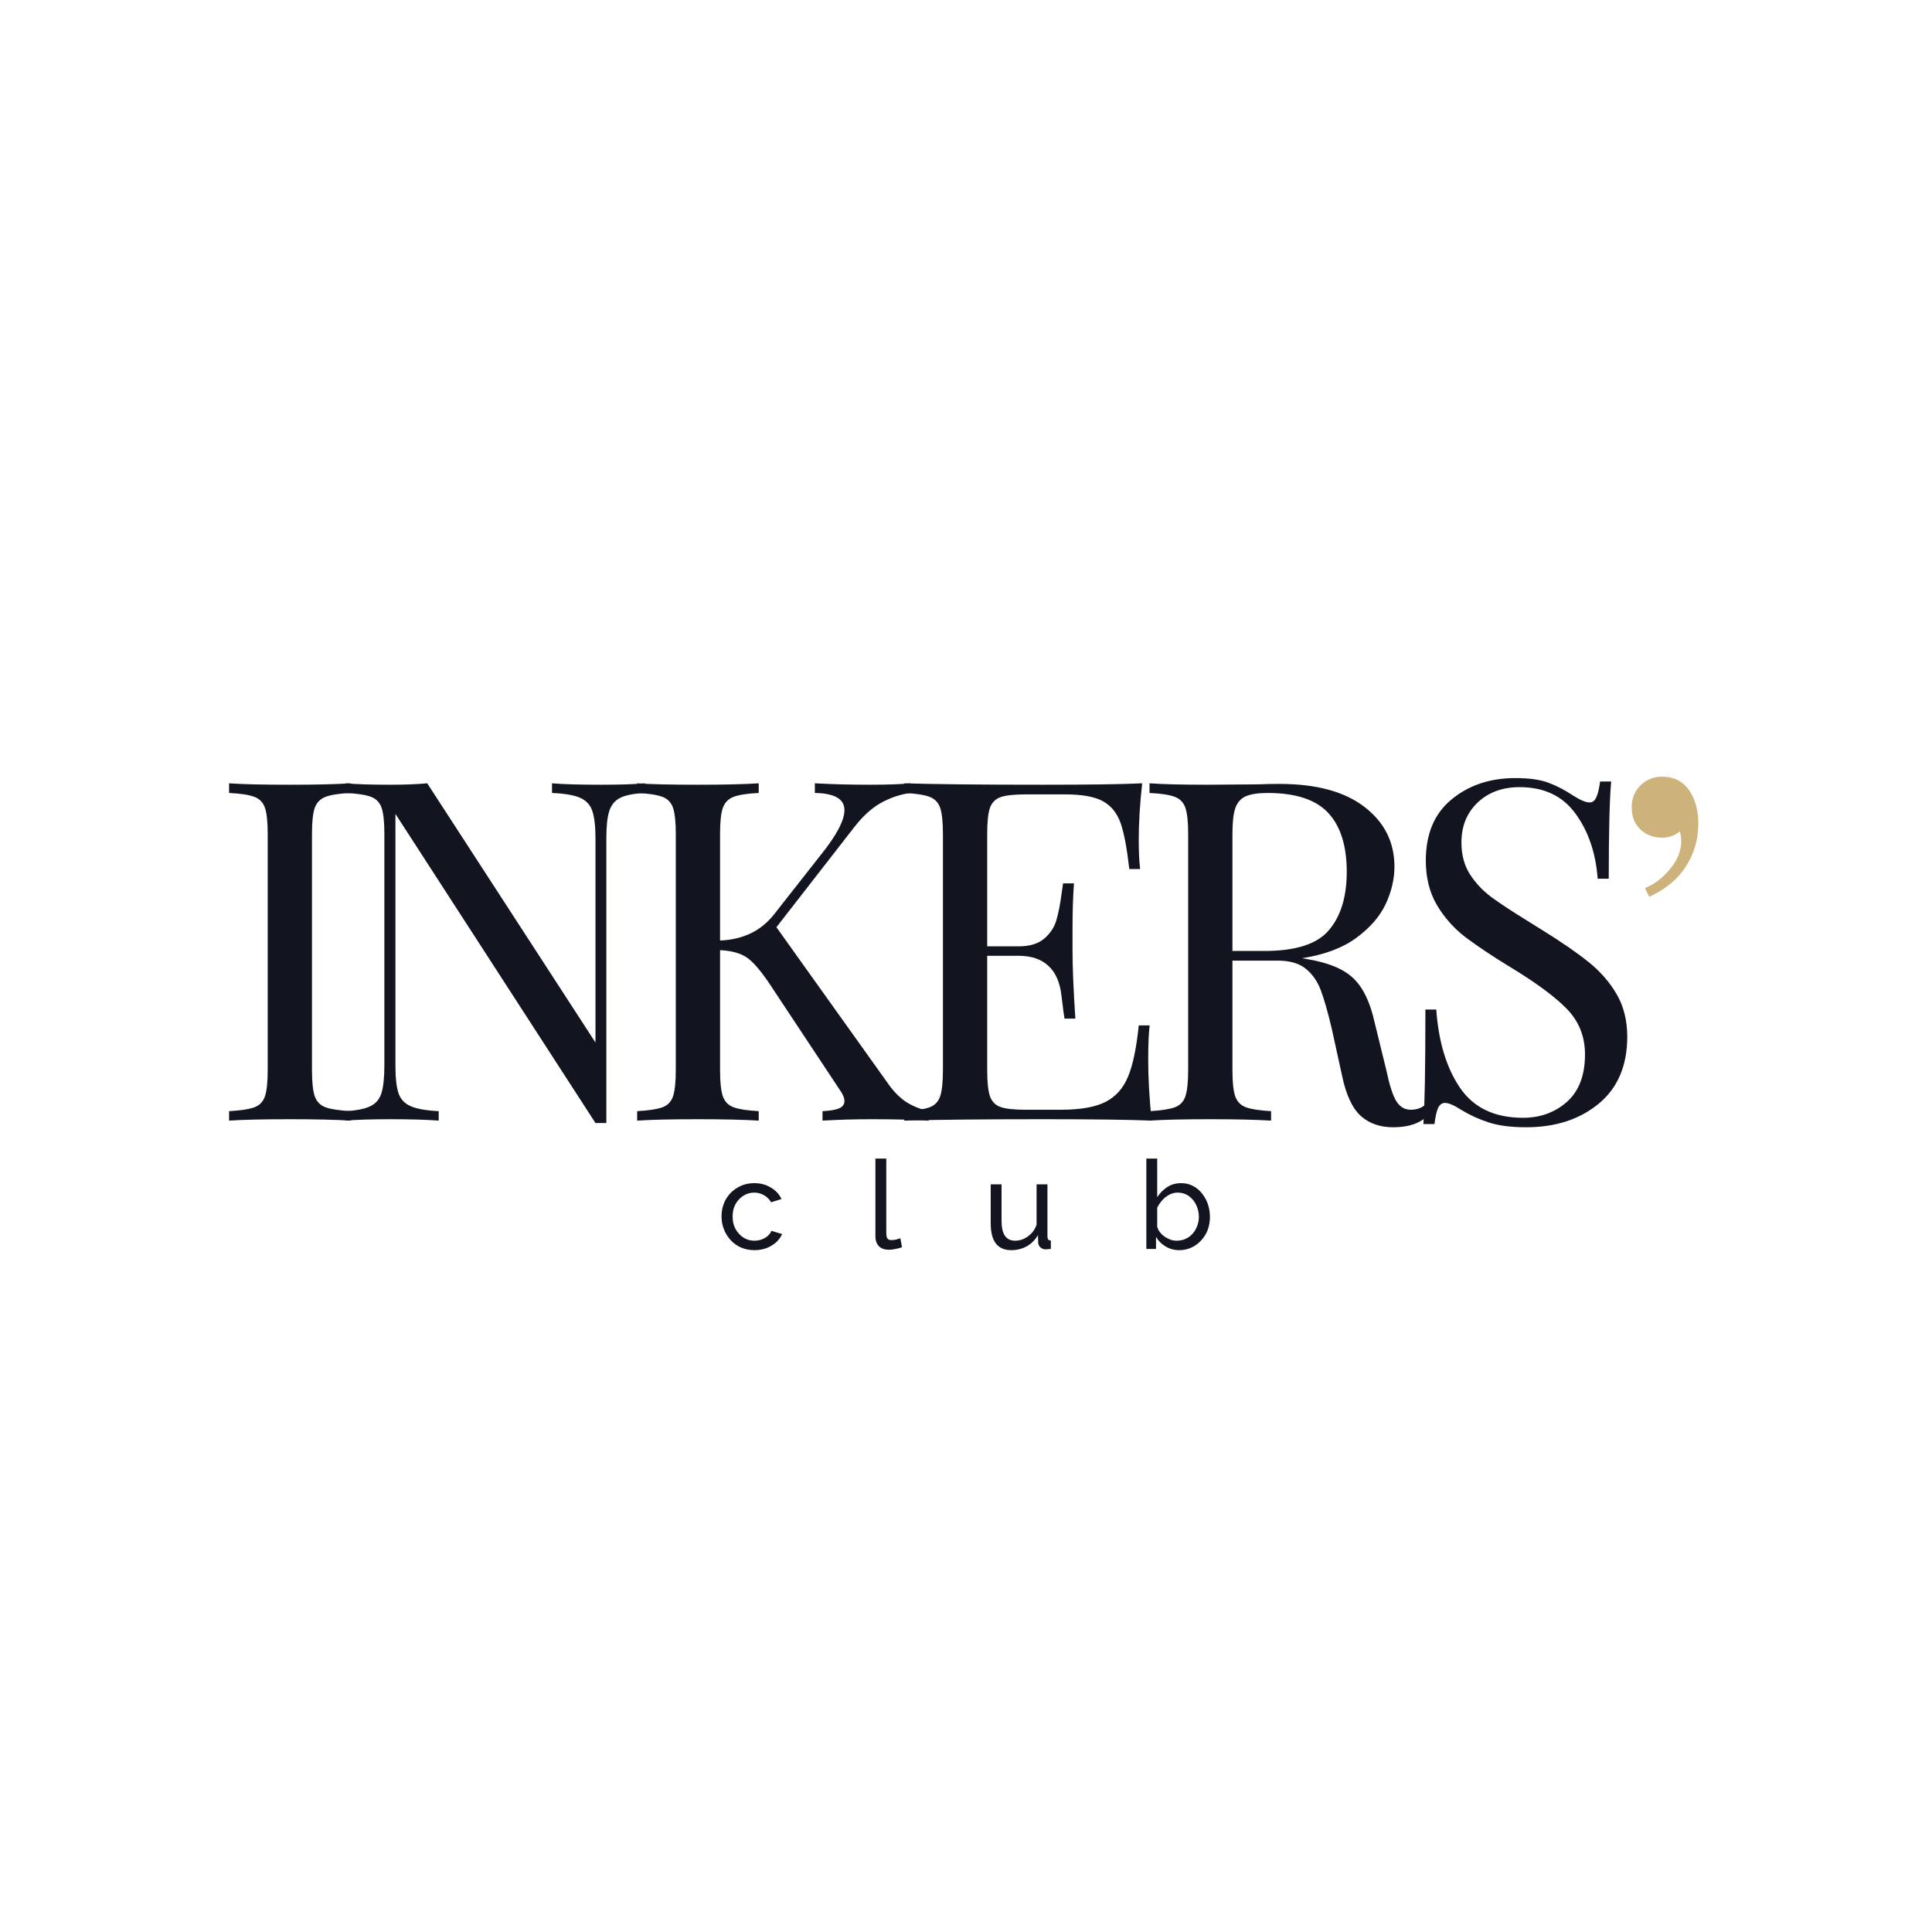
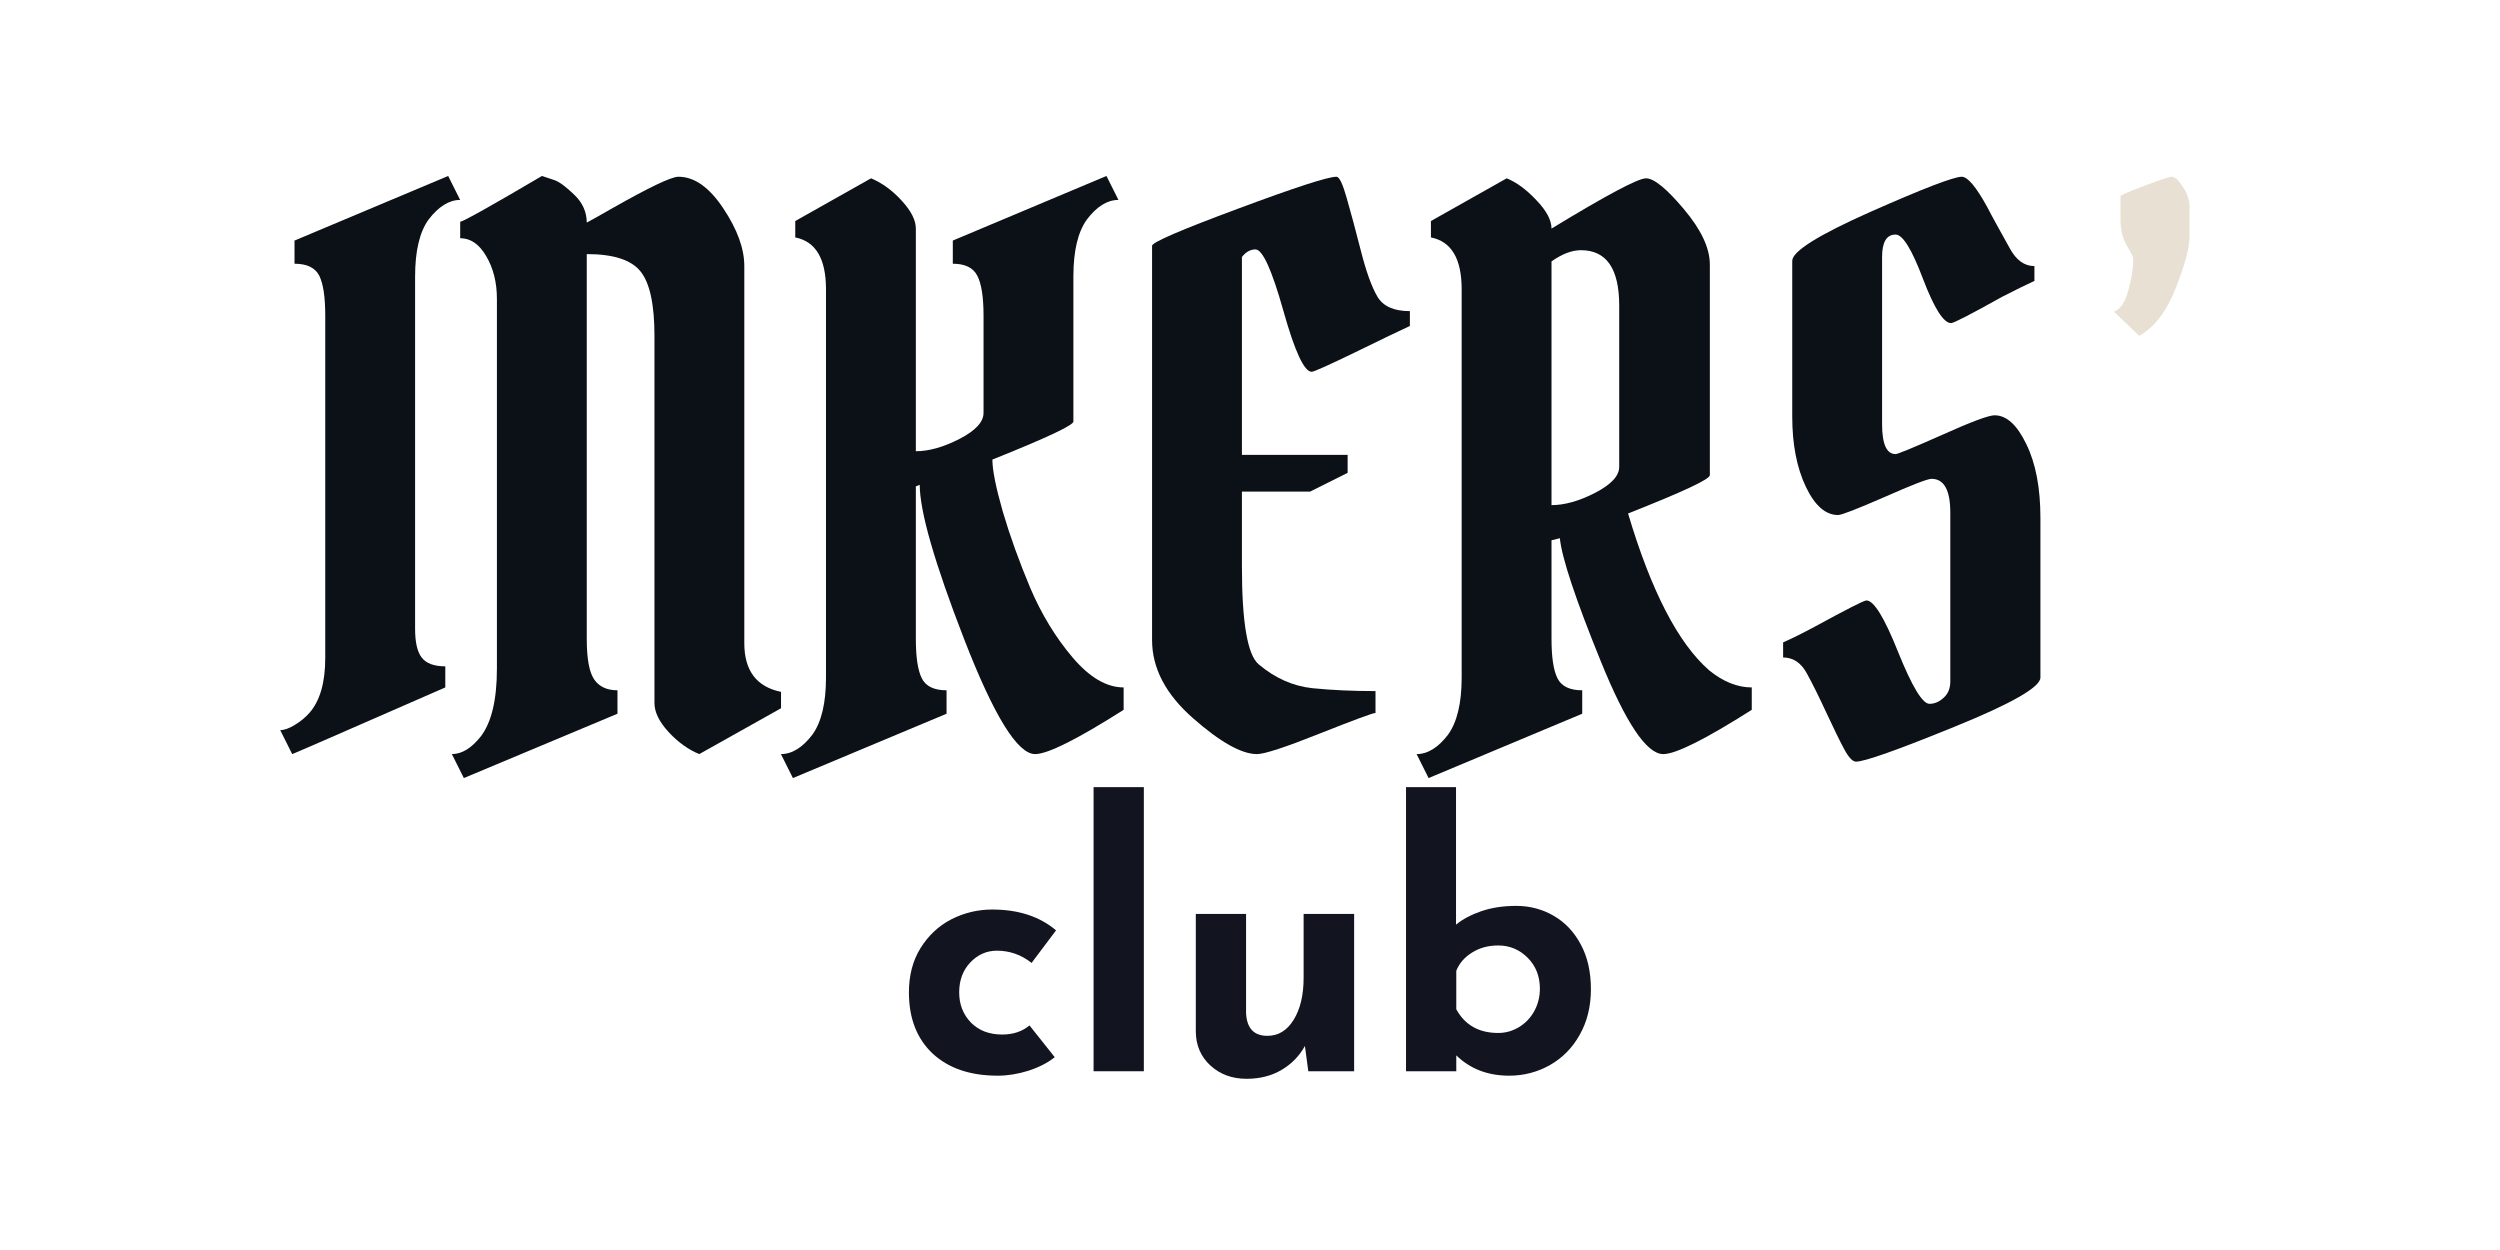
- <svg xmlns="http://www.w3.org/2000/svg" width="150" zoomAndPan="magnify" height="150" preserveAspectRatio="xMidYMid meet" version="1.0">
+ <svg xmlns="http://www.w3.org/2000/svg" width="200" zoomAndPan="magnify" viewBox="0 0 150 75" height="100" preserveAspectRatio="xMidYMid meet" version="1.0">
  <defs>
    <g />
  </defs>
-   <g fill="#121420" fill-opacity="1">
-     <g transform="translate(16.23829, 87.00443)">
+   <g fill="#0c1117" fill-opacity="1">
+     <g transform="translate(17.26493, 45.24565)">
      <g>
-         <path d="M 10.984 -25.438 C 10.098 -25.395 9.453 -25.297 9.047 -25.141 C 8.641 -24.992 8.359 -24.711 8.203 -24.297 C 8.055 -23.879 7.984 -23.203 7.984 -22.266 L 7.984 -3.922 C 7.984 -2.984 8.055 -2.301 8.203 -1.875 C 8.359 -1.457 8.641 -1.176 9.047 -1.031 C 9.453 -0.883 10.098 -0.785 10.984 -0.734 L 10.984 0 C 9.848 -0.07 8.281 -0.109 6.281 -0.109 C 4.164 -0.109 2.586 -0.07 1.547 0 L 1.547 -0.734 C 2.441 -0.785 3.094 -0.883 3.5 -1.031 C 3.906 -1.176 4.18 -1.457 4.328 -1.875 C 4.473 -2.301 4.547 -2.984 4.547 -3.922 L 4.547 -22.266 C 4.547 -23.203 4.473 -23.879 4.328 -24.297 C 4.18 -24.711 3.906 -24.992 3.5 -25.141 C 3.094 -25.297 2.441 -25.395 1.547 -25.438 L 1.547 -26.188 C 2.586 -26.113 4.164 -26.078 6.281 -26.078 C 8.258 -26.078 9.828 -26.113 10.984 -26.188 Z M 10.984 -25.438 " />
+         <path d="M 2.25 -5.766 L 2.25 -26.312 C 2.25 -27.426 2.129 -28.223 1.891 -28.703 C 1.648 -29.18 1.156 -29.422 0.406 -29.422 L 0.406 -30.812 L 9.625 -34.688 L 10.344 -33.25 C 9.688 -33.25 9.055 -32.859 8.453 -32.078 C 7.91 -31.328 7.641 -30.188 7.641 -28.656 L 7.641 -7.516 C 7.641 -6.703 7.773 -6.125 8.047 -5.781 C 8.316 -5.438 8.785 -5.266 9.453 -5.266 L 9.453 -4 C 3.359 -1.332 0.297 0 0.266 0 L -0.453 -1.438 C -0.211 -1.438 0.078 -1.539 0.422 -1.75 C 0.766 -1.957 1.055 -2.195 1.297 -2.469 C 1.93 -3.188 2.25 -4.285 2.25 -5.766 Z M 2.25 -5.766 " />
+       </g>
+     </g>
+   </g>
+   <g fill="#0c1117" fill-opacity="1">
+     <g transform="translate(27.56463, 45.24565)">
+       <g>
+         <path d="M 2.25 -5.125 L 2.25 -27.312 C 2.25 -28.301 2.035 -29.156 1.609 -29.875 C 1.191 -30.594 0.672 -30.953 0.047 -30.953 L 0.047 -31.938 C 0.254 -31.969 1.891 -32.883 4.953 -34.688 C 5.16 -34.625 5.41 -34.539 5.703 -34.438 C 6.004 -34.332 6.398 -34.039 6.891 -33.562 C 7.391 -33.082 7.641 -32.523 7.641 -31.891 C 7.828 -31.984 8.336 -32.27 9.172 -32.75 C 11.391 -34.008 12.711 -34.641 13.141 -34.641 C 14.098 -34.641 14.992 -34.008 15.828 -32.75 C 16.672 -31.488 17.094 -30.332 17.094 -29.281 L 17.094 -6.656 C 17.094 -5.008 17.828 -4.035 19.297 -3.734 L 19.297 -2.75 L 14.391 0 C 13.734 -0.27 13.117 -0.711 12.547 -1.328 C 11.984 -1.941 11.703 -2.52 11.703 -3.062 L 11.703 -25.094 C 11.703 -26.988 11.422 -28.281 10.859 -28.969 C 10.305 -29.656 9.234 -30 7.641 -30 L 7.641 -6.922 C 7.641 -5.723 7.789 -4.906 8.094 -4.469 C 8.395 -4.039 8.859 -3.828 9.484 -3.828 L 9.484 -2.422 L 0.266 1.438 L -0.453 0 C 0.148 0 0.734 -0.359 1.297 -1.078 C 1.93 -1.922 2.25 -3.27 2.25 -5.125 Z M 2.25 -5.125 " />
+       </g>
+     </g>
+   </g>
+   <g fill="#0c1117" fill-opacity="1">
+     <g transform="translate(47.30939, 45.24565)">
+       <g>
+         <path d="M 17.094 -19.969 C 17.156 -19.758 15.535 -18.992 12.234 -17.672 C 12.234 -17.047 12.441 -16.004 12.859 -14.547 C 13.285 -13.098 13.832 -11.578 14.5 -9.984 C 15.176 -8.398 16.023 -7.004 17.047 -5.797 C 18.066 -4.598 19.086 -4 20.109 -4 L 20.109 -2.656 C 17.316 -0.883 15.547 0 14.797 0 C 13.742 0 12.328 -2.289 10.547 -6.875 C 8.766 -11.469 7.875 -14.562 7.875 -16.156 L 7.641 -16.062 L 7.641 -6.922 C 7.641 -5.816 7.758 -5.023 8 -4.547 C 8.238 -4.066 8.734 -3.828 9.484 -3.828 L 9.484 -2.422 L 0.266 1.438 L -0.453 0 C 0.211 0 0.844 -0.391 1.438 -1.172 C 1.977 -1.922 2.25 -3.062 2.25 -4.594 L 2.25 -27.891 C 2.25 -29.723 1.633 -30.758 0.406 -31 L 0.406 -31.984 L 4.953 -34.547 C 5.609 -34.273 6.219 -33.832 6.781 -33.219 C 7.352 -32.602 7.641 -32.039 7.641 -31.531 L 7.641 -18.172 C 8.422 -18.172 9.289 -18.414 10.25 -18.906 C 11.219 -19.406 11.703 -19.926 11.703 -20.469 L 11.703 -26.312 C 11.703 -27.426 11.578 -28.223 11.328 -28.703 C 11.086 -29.18 10.598 -29.422 9.859 -29.422 L 9.859 -30.812 L 19.078 -34.688 L 19.797 -33.25 C 19.129 -33.25 18.5 -32.859 17.906 -32.078 C 17.363 -31.328 17.094 -30.188 17.094 -28.656 Z M 17.094 -19.969 " />
+       </g>
+     </g>
+   </g>
+   <g fill="#0c1117" fill-opacity="1">
+     <g transform="translate(66.87426, 45.24565)">
+       <g>
+         <path d="M 8.453 -30.281 C 8.148 -30.281 7.879 -30.129 7.641 -29.828 L 7.641 -17.953 L 13.984 -17.953 L 13.984 -16.875 L 11.734 -15.75 L 7.641 -15.75 L 7.641 -11.25 C 7.641 -7.914 7.973 -5.961 8.641 -5.391 C 9.629 -4.555 10.707 -4.078 11.875 -3.953 C 13.039 -3.836 14.301 -3.781 15.656 -3.781 L 15.656 -2.469 C 15.5 -2.469 14.383 -2.055 12.312 -1.234 C 10.25 -0.41 8.992 0 8.547 0 C 7.617 0 6.336 -0.719 4.703 -2.156 C 3.066 -3.594 2.25 -5.156 2.25 -6.844 L 2.25 -30.5 C 2.25 -30.707 3.961 -31.445 7.391 -32.719 C 10.828 -34 12.801 -34.641 13.312 -34.641 C 13.488 -34.641 13.695 -34.203 13.938 -33.328 C 14.188 -32.461 14.469 -31.414 14.781 -30.188 C 15.094 -28.957 15.422 -28.047 15.766 -27.453 C 16.109 -26.867 16.758 -26.578 17.719 -26.578 L 17.719 -25.688 C 17.062 -25.383 15.945 -24.848 14.375 -24.078 C 12.801 -23.316 11.953 -22.938 11.828 -22.938 C 11.379 -22.938 10.812 -24.16 10.125 -26.609 C 9.438 -29.055 8.879 -30.281 8.453 -30.281 Z M 8.453 -30.281 " />
+       </g>
+     </g>
+   </g>
+   <g fill="#0c1117" fill-opacity="1">
+     <g transform="translate(85.44963, 45.24565)">
+       <g>
+         <path d="M 9.406 -30.234 C 8.863 -30.234 8.273 -30.008 7.641 -29.562 L 7.641 -14.938 C 8.422 -14.938 9.289 -15.18 10.25 -15.672 C 11.219 -16.172 11.703 -16.691 11.703 -17.234 L 11.703 -26.906 C 11.703 -29.125 10.938 -30.234 9.406 -30.234 Z M 2.25 -4.594 L 2.25 -27.891 C 2.25 -29.723 1.633 -30.758 0.406 -31 L 0.406 -31.984 L 4.953 -34.547 C 5.547 -34.305 6.141 -33.867 6.734 -33.234 C 7.336 -32.609 7.641 -32.039 7.641 -31.531 C 10.941 -33.539 12.832 -34.547 13.312 -34.547 C 13.789 -34.547 14.547 -33.93 15.578 -32.703 C 16.617 -31.473 17.141 -30.363 17.141 -29.375 L 17.141 -16.734 C 17.141 -16.492 15.504 -15.727 12.234 -14.438 C 13.617 -9.789 15.238 -6.656 17.094 -5.031 C 17.938 -4.344 18.789 -4 19.656 -4 L 19.656 -2.656 C 16.863 -0.883 15.094 0 14.344 0 C 13.352 0 12.102 -1.859 10.594 -5.578 C 9.082 -9.297 8.266 -11.754 8.141 -12.953 L 7.641 -12.828 L 7.641 -6.922 C 7.641 -5.816 7.758 -5.023 8 -4.547 C 8.238 -4.066 8.734 -3.828 9.484 -3.828 L 9.484 -2.422 L 0.266 1.438 L -0.453 0 C 0.211 0 0.844 -0.391 1.438 -1.172 C 1.977 -1.922 2.25 -3.062 2.25 -4.594 Z M 2.25 -4.594 " />
+       </g>
+     </g>
+   </g>
+   <g fill="#0c1117" fill-opacity="1">
+     <g transform="translate(105.2843, 45.24565)">
+       <g>
+         <path d="M 5 -14.344 C 4.25 -14.344 3.602 -14.91 3.062 -16.047 C 2.52 -17.191 2.25 -18.594 2.25 -20.25 L 2.25 -29.594 C 2.25 -30.164 3.82 -31.148 6.969 -32.547 C 10.125 -33.941 11.941 -34.641 12.422 -34.641 C 12.773 -34.641 13.281 -34.039 13.938 -32.844 C 14.094 -32.539 14.312 -32.133 14.594 -31.625 C 14.883 -31.113 15.117 -30.691 15.297 -30.359 C 15.68 -29.641 16.176 -29.281 16.781 -29.281 L 16.781 -28.391 C 16.301 -28.172 15.656 -27.852 14.844 -27.438 C 12.957 -26.383 11.938 -25.859 11.781 -25.859 C 11.332 -25.859 10.77 -26.742 10.094 -28.516 C 9.426 -30.285 8.879 -31.172 8.453 -31.172 C 7.91 -31.172 7.641 -30.723 7.641 -29.828 L 7.641 -19.797 C 7.641 -18.598 7.91 -18 8.453 -18 C 8.578 -18 9.508 -18.383 11.25 -19.156 C 12.988 -19.938 14.035 -20.328 14.391 -20.328 C 15.109 -20.328 15.742 -19.75 16.297 -18.594 C 16.859 -17.445 17.141 -15.973 17.141 -14.172 L 17.141 -4.594 C 17.141 -4.02 15.422 -3.035 11.984 -1.641 C 8.555 -0.242 6.586 0.453 6.078 0.453 C 5.867 0.453 5.629 0.195 5.359 -0.312 C 5.086 -0.82 4.734 -1.547 4.297 -2.484 C 3.859 -3.43 3.469 -4.219 3.125 -4.844 C 2.781 -5.477 2.305 -5.797 1.703 -5.797 L 1.703 -6.703 C 2.18 -6.91 2.812 -7.223 3.594 -7.641 C 5.52 -8.691 6.555 -9.219 6.703 -9.219 C 7.148 -9.219 7.785 -8.18 8.609 -6.109 C 9.441 -4.047 10.066 -3.016 10.484 -3.016 C 10.785 -3.016 11.066 -3.133 11.328 -3.375 C 11.598 -3.613 11.734 -3.941 11.734 -4.359 L 11.734 -14.484 C 11.734 -15.836 11.359 -16.516 10.609 -16.516 C 10.367 -16.516 9.426 -16.148 7.781 -15.422 C 6.133 -14.703 5.207 -14.344 5 -14.344 Z M 5 -14.344 " />
+       </g>
+     </g>
+   </g>
+   <g fill="#e7e0d3" fill-opacity="1">
+     <g transform="translate(124.8079, 45.24565)">
+       <g>
+         <path d="M 2.422 -32.078 L 2.422 -33.469 C 2.422 -33.531 2.895 -33.738 3.844 -34.094 C 4.789 -34.457 5.348 -34.641 5.516 -34.641 C 5.68 -34.641 5.895 -34.441 6.156 -34.047 C 6.426 -33.66 6.562 -33.258 6.562 -32.844 L 6.562 -31.047 C 6.562 -30.379 6.285 -29.348 5.734 -27.953 C 5.18 -26.555 4.453 -25.602 3.547 -25.094 L 2.031 -26.547 C 2.414 -26.691 2.703 -27.113 2.891 -27.812 C 3.086 -28.52 3.188 -29.16 3.188 -29.734 C 3.188 -29.828 3.055 -30.086 2.797 -30.516 C 2.547 -30.953 2.422 -31.473 2.422 -32.078 Z M 2.422 -32.078 " />
      </g>
    </g>
  </g>
  <g fill="#121420" fill-opacity="1">
-     <g transform="translate(25.29547, 87.00443)">
+     <g transform="translate(53.70703, 64.2749)">
      <g>
-         <path d="M 24.781 -25.438 C 23.914 -25.395 23.273 -25.27 22.859 -25.062 C 22.441 -24.852 22.156 -24.504 22 -24.016 C 21.852 -23.535 21.781 -22.828 21.781 -21.891 L 21.781 0.188 L 20.938 0.188 L 5.406 -23.812 L 5.406 -4.297 C 5.406 -3.328 5.484 -2.609 5.641 -2.141 C 5.797 -1.672 6.109 -1.332 6.578 -1.125 C 7.047 -0.914 7.773 -0.785 8.766 -0.734 L 8.766 0 C 7.879 -0.07 6.625 -0.109 5 -0.109 C 3.52 -0.109 2.367 -0.07 1.547 0 L 1.547 -0.734 C 2.41 -0.785 3.051 -0.914 3.469 -1.125 C 3.895 -1.332 4.18 -1.676 4.328 -2.156 C 4.473 -2.645 4.547 -3.359 4.547 -4.297 L 4.547 -22.266 C 4.547 -23.203 4.473 -23.879 4.328 -24.297 C 4.18 -24.711 3.906 -24.992 3.5 -25.141 C 3.094 -25.297 2.441 -25.395 1.547 -25.438 L 1.547 -26.188 C 2.367 -26.113 3.52 -26.078 5 -26.078 C 6.102 -26.078 7.062 -26.113 7.875 -26.188 L 20.938 -6.062 L 20.938 -21.891 C 20.938 -22.859 20.852 -23.578 20.688 -24.047 C 20.531 -24.516 20.219 -24.852 19.75 -25.062 C 19.281 -25.27 18.551 -25.395 17.562 -25.438 L 17.562 -26.188 C 18.457 -26.113 19.719 -26.078 21.344 -26.078 C 22.82 -26.078 23.969 -26.113 24.781 -26.188 Z M 24.781 -25.438 " />
+         <path d="M 9.578 -0.844 C 9.16 -0.508 8.633 -0.238 8 -0.031 C 7.375 0.164 6.758 0.266 6.156 0.266 C 4.508 0.266 3.207 -0.176 2.25 -1.062 C 1.301 -1.957 0.828 -3.18 0.828 -4.734 C 0.828 -5.742 1.055 -6.625 1.516 -7.375 C 1.984 -8.133 2.598 -8.711 3.359 -9.109 C 4.129 -9.504 4.953 -9.703 5.828 -9.703 C 7.398 -9.703 8.676 -9.285 9.656 -8.453 L 8.188 -6.5 C 7.57 -6.988 6.879 -7.234 6.109 -7.234 C 5.484 -7.234 4.945 -6.992 4.5 -6.516 C 4.062 -6.047 3.844 -5.453 3.844 -4.734 C 3.844 -4.016 4.078 -3.41 4.547 -2.922 C 5.023 -2.441 5.648 -2.203 6.422 -2.203 C 7.078 -2.203 7.625 -2.383 8.062 -2.75 Z M 9.578 -0.844 " />
      </g>
    </g>
  </g>
  <g fill="#121420" fill-opacity="1">
-     <g transform="translate(47.92161, 87.00443)">
+     <g transform="translate(64.05232, 64.2749)">
      <g>
-         <path d="M 20.938 -3 C 21.352 -2.383 21.812 -1.895 22.312 -1.531 C 22.82 -1.176 23.445 -0.91 24.188 -0.734 L 24.188 0 C 23 -0.07 21.52 -0.109 19.75 -0.109 C 18.414 -0.109 17.145 -0.07 15.938 0 L 15.938 -0.734 C 16.531 -0.766 16.961 -0.836 17.234 -0.953 C 17.504 -1.078 17.641 -1.266 17.641 -1.516 C 17.641 -1.766 17.516 -2.062 17.266 -2.406 L 11.875 -10.547 C 11.156 -11.629 10.547 -12.336 10.047 -12.672 C 9.555 -13.004 8.867 -13.191 7.984 -13.234 L 7.984 -3.922 C 7.984 -2.984 8.055 -2.301 8.203 -1.875 C 8.359 -1.457 8.641 -1.176 9.047 -1.031 C 9.453 -0.883 10.098 -0.785 10.984 -0.734 L 10.984 0 C 9.848 -0.07 8.281 -0.109 6.281 -0.109 C 4.164 -0.109 2.586 -0.07 1.547 0 L 1.547 -0.734 C 2.441 -0.785 3.094 -0.883 3.5 -1.031 C 3.906 -1.176 4.18 -1.457 4.328 -1.875 C 4.473 -2.301 4.547 -2.984 4.547 -3.922 L 4.547 -22.266 C 4.547 -23.203 4.473 -23.879 4.328 -24.297 C 4.18 -24.711 3.906 -24.992 3.5 -25.141 C 3.094 -25.297 2.441 -25.395 1.547 -25.438 L 1.547 -26.188 C 2.586 -26.113 4.164 -26.078 6.281 -26.078 C 8.258 -26.078 9.828 -26.113 10.984 -26.188 L 10.984 -25.438 C 10.098 -25.395 9.453 -25.297 9.047 -25.141 C 8.641 -24.992 8.359 -24.711 8.203 -24.297 C 8.055 -23.879 7.984 -23.203 7.984 -22.266 L 7.984 -13.984 C 9.785 -14.055 11.191 -14.742 12.203 -16.047 L 15.75 -20.562 C 17.008 -22.113 17.641 -23.297 17.641 -24.109 C 17.641 -24.973 16.875 -25.414 15.344 -25.438 L 15.344 -26.188 C 16.75 -26.113 18.172 -26.078 19.609 -26.078 C 20.961 -26.078 22.008 -26.113 22.75 -26.188 L 22.75 -25.438 C 21.938 -25.32 21.172 -25.062 20.453 -24.656 C 19.734 -24.25 19.039 -23.613 18.375 -22.75 L 12.359 -15.016 Z M 20.938 -3 " />
+         <path d="M 4.578 -17.047 L 4.578 0 L 1.562 0 L 1.562 -17.047 Z M 4.578 -17.047 " />
      </g>
    </g>
  </g>
  <g fill="#121420" fill-opacity="1">
-     <g transform="translate(68.66214, 87.00443)">
+     <g transform="translate(70.18606, 64.2749)">
      <g>
-         <path d="M 20.484 -4.734 C 20.484 -3.328 20.57 -1.75 20.75 0 C 19.07 -0.07 16.25 -0.109 12.281 -0.109 C 7.539 -0.109 3.961 -0.07 1.547 0 L 1.547 -0.734 C 2.441 -0.785 3.094 -0.883 3.5 -1.031 C 3.906 -1.176 4.18 -1.457 4.328 -1.875 C 4.473 -2.301 4.547 -2.984 4.547 -3.922 L 4.547 -22.266 C 4.547 -23.203 4.473 -23.879 4.328 -24.297 C 4.18 -24.711 3.906 -24.992 3.5 -25.141 C 3.094 -25.297 2.441 -25.395 1.547 -25.438 L 1.547 -26.188 C 3.961 -26.113 7.539 -26.078 12.281 -26.078 C 15.906 -26.078 18.484 -26.113 20.016 -26.188 C 19.836 -24.562 19.75 -23.109 19.75 -21.828 C 19.75 -20.859 19.785 -20.094 19.859 -19.531 L 19.016 -19.531 C 18.836 -21.133 18.613 -22.32 18.344 -23.094 C 18.07 -23.875 17.613 -24.441 16.969 -24.797 C 16.332 -25.148 15.359 -25.328 14.047 -25.328 L 10.984 -25.328 C 10.098 -25.328 9.453 -25.258 9.047 -25.125 C 8.641 -24.988 8.359 -24.711 8.203 -24.297 C 8.055 -23.879 7.984 -23.203 7.984 -22.266 L 7.984 -13.531 L 10.422 -13.531 C 11.285 -13.531 11.953 -13.734 12.422 -14.141 C 12.891 -14.547 13.203 -15.023 13.359 -15.578 C 13.523 -16.141 13.66 -16.836 13.766 -17.672 L 13.875 -18.422 L 14.719 -18.422 C 14.645 -17.379 14.609 -16.219 14.609 -14.938 L 14.609 -13.172 C 14.609 -11.91 14.68 -10.16 14.828 -7.922 L 13.984 -7.922 C 13.953 -8.086 13.875 -8.68 13.75 -9.703 C 13.633 -10.734 13.297 -11.504 12.734 -12.016 C 12.18 -12.535 11.41 -12.797 10.422 -12.797 L 7.984 -12.797 L 7.984 -3.922 C 7.984 -2.984 8.055 -2.301 8.203 -1.875 C 8.359 -1.457 8.641 -1.18 9.047 -1.047 C 9.453 -0.91 10.098 -0.844 10.984 -0.844 L 13.688 -0.844 C 15.219 -0.844 16.379 -1.047 17.172 -1.453 C 17.973 -1.867 18.555 -2.523 18.922 -3.422 C 19.297 -4.316 19.57 -5.641 19.75 -7.391 L 20.594 -7.391 C 20.52 -6.723 20.484 -5.836 20.484 -4.734 Z M 20.484 -4.734 " />
+         <path d="M 11.062 -9.438 L 11.062 0 L 8.312 0 L 8.109 -1.516 C 7.773 -0.91 7.305 -0.43 6.703 -0.078 C 6.109 0.273 5.41 0.453 4.609 0.453 C 3.742 0.453 3.02 0.188 2.438 -0.344 C 1.863 -0.875 1.57 -1.551 1.562 -2.375 L 1.562 -9.438 L 4.578 -9.438 L 4.578 -3.5 C 4.617 -2.582 5.047 -2.125 5.859 -2.125 C 6.516 -2.125 7.039 -2.445 7.438 -3.094 C 7.832 -3.738 8.031 -4.57 8.031 -5.594 L 8.031 -9.438 Z M 11.062 -9.438 " />
      </g>
    </g>
  </g>
  <g fill="#121420" fill-opacity="1">
-     <g transform="translate(87.70194, 87.00443)">
+     <g transform="translate(82.79911, 64.2749)">
      <g>
-         <path d="M 24.406 -1.844 C 23.844 -1.008 23.273 -0.406 22.703 -0.031 C 22.141 0.332 21.391 0.516 20.453 0.516 C 19.441 0.516 18.609 0.223 17.953 -0.359 C 17.297 -0.953 16.812 -1.988 16.5 -3.469 L 15.688 -7.172 C 15.383 -8.453 15.102 -9.438 14.844 -10.125 C 14.582 -10.82 14.191 -11.379 13.672 -11.797 C 13.16 -12.211 12.438 -12.422 11.5 -12.422 L 7.984 -12.422 L 7.984 -3.922 C 7.984 -2.984 8.055 -2.301 8.203 -1.875 C 8.359 -1.457 8.641 -1.176 9.047 -1.031 C 9.453 -0.883 10.098 -0.785 10.984 -0.734 L 10.984 0 C 9.848 -0.07 8.281 -0.109 6.281 -0.109 C 4.164 -0.109 2.586 -0.07 1.547 0 L 1.547 -0.734 C 2.441 -0.785 3.094 -0.883 3.5 -1.031 C 3.906 -1.176 4.18 -1.457 4.328 -1.875 C 4.473 -2.301 4.547 -2.984 4.547 -3.922 L 4.547 -22.266 C 4.547 -23.203 4.473 -23.879 4.328 -24.297 C 4.18 -24.711 3.906 -24.992 3.5 -25.141 C 3.094 -25.297 2.441 -25.395 1.547 -25.438 L 1.547 -26.188 C 2.586 -26.113 4.094 -26.078 6.062 -26.078 L 10.062 -26.109 C 10.531 -26.129 11.062 -26.141 11.656 -26.141 C 14.508 -26.141 16.707 -25.539 18.25 -24.344 C 19.789 -23.156 20.562 -21.613 20.562 -19.719 C 20.562 -18.75 20.332 -17.773 19.875 -16.797 C 19.414 -15.828 18.648 -14.953 17.578 -14.172 C 16.516 -13.398 15.117 -12.879 13.391 -12.609 L 13.828 -12.531 C 15.453 -12.258 16.633 -11.766 17.375 -11.047 C 18.125 -10.336 18.672 -9.207 19.016 -7.656 L 19.938 -3.891 C 20.176 -2.754 20.43 -1.961 20.703 -1.516 C 20.984 -1.066 21.359 -0.844 21.828 -0.844 C 22.242 -0.844 22.594 -0.953 22.875 -1.172 C 23.156 -1.398 23.484 -1.758 23.859 -2.25 Z M 10.719 -25.438 C 9.957 -25.438 9.383 -25.348 9 -25.172 C 8.625 -25.004 8.359 -24.695 8.203 -24.25 C 8.055 -23.812 7.984 -23.148 7.984 -22.266 L 7.984 -13.172 L 10.469 -13.172 C 12.906 -13.172 14.578 -13.711 15.484 -14.797 C 16.398 -15.879 16.859 -17.383 16.859 -19.312 C 16.859 -21.332 16.379 -22.859 15.422 -23.891 C 14.461 -24.922 12.895 -25.438 10.719 -25.438 Z M 10.719 -25.438 " />
-       </g>
-     </g>
-   </g>
-   <g fill="#121420" fill-opacity="1">
-     <g transform="translate(108.1837, 87.00443)">
-       <g>
-         <path d="M 9.469 -26.594 C 10.551 -26.594 11.406 -26.473 12.031 -26.234 C 12.664 -26.004 13.316 -25.664 13.984 -25.219 C 14.523 -24.875 14.941 -24.703 15.234 -24.703 C 15.461 -24.703 15.633 -24.832 15.75 -25.094 C 15.875 -25.352 15.973 -25.766 16.047 -26.328 L 16.906 -26.328 C 16.781 -24.898 16.719 -22.383 16.719 -18.781 L 15.859 -18.781 C 15.711 -20.781 15.141 -22.461 14.141 -23.828 C 13.148 -25.203 11.703 -25.891 9.797 -25.891 C 8.461 -25.891 7.375 -25.488 6.531 -24.688 C 5.695 -23.883 5.281 -22.852 5.281 -21.594 C 5.281 -20.656 5.492 -19.844 5.922 -19.156 C 6.359 -18.469 6.91 -17.875 7.578 -17.375 C 8.242 -16.883 9.191 -16.258 10.422 -15.5 L 11.5 -14.828 C 13.051 -13.867 14.273 -13.023 15.172 -12.297 C 16.078 -11.566 16.801 -10.734 17.344 -9.797 C 17.883 -8.859 18.156 -7.766 18.156 -6.516 C 18.156 -4.266 17.414 -2.531 15.938 -1.312 C 14.457 -0.094 12.582 0.516 10.312 0.516 C 9.133 0.516 8.164 0.391 7.406 0.141 C 6.656 -0.098 5.938 -0.426 5.25 -0.844 C 4.707 -1.195 4.289 -1.375 4 -1.375 C 3.77 -1.375 3.594 -1.242 3.469 -0.984 C 3.352 -0.723 3.258 -0.305 3.188 0.266 L 2.328 0.266 C 2.43 -1.098 2.484 -4.062 2.484 -8.625 L 3.328 -8.625 C 3.504 -6.125 4.117 -4.098 5.172 -2.547 C 6.234 -0.992 7.863 -0.219 10.062 -0.219 C 11.395 -0.219 12.531 -0.629 13.469 -1.453 C 14.406 -2.285 14.875 -3.516 14.875 -5.141 C 14.875 -6.523 14.41 -7.695 13.484 -8.656 C 12.555 -9.613 11.094 -10.695 9.094 -11.906 C 7.645 -12.789 6.469 -13.578 5.562 -14.266 C 4.664 -14.961 3.93 -15.797 3.359 -16.766 C 2.797 -17.742 2.516 -18.883 2.516 -20.188 C 2.516 -22.258 3.18 -23.844 4.516 -24.938 C 5.848 -26.039 7.5 -26.594 9.469 -26.594 Z M 9.469 -26.594 " />
-       </g>
-     </g>
-   </g>
-   <g fill="#ceb27b" fill-opacity="1">
-     <g transform="translate(124.6836, 87.00443)">
-       <g>
-         <path d="M 4.359 -26.703 C 5.328 -26.703 6.055 -26.305 6.547 -25.516 C 6.961 -24.848 7.172 -24.035 7.172 -23.078 C 7.172 -21.848 6.852 -20.738 6.219 -19.75 C 5.594 -18.758 4.641 -17.969 3.359 -17.375 L 3.031 -18.047 C 3.789 -18.367 4.445 -18.875 5 -19.562 C 5.562 -20.25 5.844 -20.953 5.844 -21.672 C 5.844 -21.961 5.805 -22.223 5.734 -22.453 C 5.336 -22.129 4.879 -21.969 4.359 -21.969 C 3.691 -21.969 3.129 -22.18 2.672 -22.609 C 2.223 -23.047 2 -23.617 2 -24.328 C 2 -24.992 2.223 -25.555 2.672 -26.016 C 3.129 -26.473 3.691 -26.703 4.359 -26.703 Z M 4.359 -26.703 " />
-       </g>
-     </g>
-   </g>
-   <g fill="#121420" fill-opacity="1">
-     <g transform="translate(55.677, 96.96819)">
-       <g>
-         <path d="M 2.906 0.094 C 2.52 0.094 2.172 0.023 1.859 -0.109 C 1.555 -0.242 1.289 -0.43 1.062 -0.672 C 0.832 -0.922 0.656 -1.203 0.531 -1.516 C 0.406 -1.828 0.344 -2.16 0.344 -2.516 C 0.344 -2.992 0.445 -3.426 0.656 -3.812 C 0.875 -4.207 1.176 -4.52 1.562 -4.75 C 1.945 -4.988 2.391 -5.109 2.891 -5.109 C 3.379 -5.109 3.805 -4.992 4.172 -4.766 C 4.547 -4.547 4.82 -4.25 5 -3.875 L 4.188 -3.625 C 4.051 -3.863 3.867 -4.047 3.641 -4.172 C 3.41 -4.305 3.156 -4.375 2.875 -4.375 C 2.562 -4.375 2.281 -4.289 2.031 -4.125 C 1.781 -3.969 1.578 -3.75 1.422 -3.469 C 1.273 -3.195 1.203 -2.879 1.203 -2.516 C 1.203 -2.16 1.273 -1.844 1.422 -1.562 C 1.578 -1.281 1.781 -1.055 2.031 -0.891 C 2.289 -0.723 2.578 -0.641 2.891 -0.641 C 3.086 -0.641 3.273 -0.672 3.453 -0.734 C 3.641 -0.805 3.801 -0.898 3.938 -1.016 C 4.07 -1.141 4.164 -1.27 4.219 -1.406 L 5.047 -1.156 C 4.941 -0.914 4.785 -0.703 4.578 -0.516 C 4.367 -0.328 4.117 -0.176 3.828 -0.062 C 3.547 0.039 3.238 0.094 2.906 0.094 Z M 2.906 0.094 " />
-       </g>
-     </g>
-   </g>
-   <g fill="#121420" fill-opacity="1">
-     <g transform="translate(67.26379, 96.96819)">
-       <g>
-         <path d="M 0.703 -7.016 L 1.547 -7.016 L 1.547 -1.297 C 1.547 -1.023 1.582 -0.852 1.656 -0.781 C 1.738 -0.719 1.832 -0.688 1.938 -0.688 C 2.07 -0.688 2.203 -0.703 2.328 -0.734 C 2.453 -0.766 2.555 -0.797 2.641 -0.828 L 2.766 -0.141 C 2.629 -0.078 2.461 -0.031 2.266 0 C 2.078 0.039 1.91 0.062 1.766 0.062 C 1.43 0.062 1.172 -0.023 0.984 -0.203 C 0.797 -0.391 0.703 -0.648 0.703 -0.984 Z M 0.703 -7.016 " />
-       </g>
-     </g>
-   </g>
-   <g fill="#121420" fill-opacity="1">
-     <g transform="translate(76.2764, 96.96819)">
-       <g>
-         <path d="M 0.641 -2.016 L 0.641 -5.016 L 1.484 -5.016 L 1.484 -2.172 C 1.484 -1.66 1.57 -1.273 1.75 -1.016 C 1.926 -0.766 2.191 -0.641 2.547 -0.641 C 2.773 -0.641 2.992 -0.688 3.203 -0.781 C 3.422 -0.883 3.617 -1.023 3.797 -1.203 C 3.973 -1.391 4.109 -1.613 4.203 -1.875 L 4.203 -5.016 L 5.047 -5.016 L 5.047 -0.969 C 5.047 -0.863 5.066 -0.785 5.109 -0.734 C 5.148 -0.68 5.219 -0.656 5.312 -0.656 L 5.312 0 C 5.219 0.008 5.141 0.016 5.078 0.016 C 5.023 0.023 4.973 0.031 4.922 0.031 C 4.766 0.031 4.629 -0.016 4.516 -0.109 C 4.398 -0.211 4.336 -0.336 4.328 -0.484 L 4.312 -1.078 C 4.094 -0.703 3.801 -0.41 3.438 -0.203 C 3.07 -0.004 2.672 0.094 2.234 0.094 C 1.703 0.094 1.301 -0.082 1.031 -0.438 C 0.77 -0.789 0.641 -1.316 0.641 -2.016 Z M 0.641 -2.016 " />
-       </g>
-     </g>
-   </g>
-   <g fill="#121420" fill-opacity="1">
-     <g transform="translate(88.31463, 96.96819)">
-       <g>
-         <path d="M 3.25 0.094 C 2.863 0.094 2.508 0 2.188 -0.188 C 1.863 -0.383 1.613 -0.633 1.438 -0.938 L 1.438 0 L 0.688 0 L 0.688 -7.016 L 1.531 -7.016 L 1.531 -4.016 C 1.738 -4.336 1.992 -4.598 2.297 -4.797 C 2.609 -5.004 2.969 -5.109 3.375 -5.109 C 3.727 -5.109 4.039 -5.035 4.312 -4.891 C 4.594 -4.742 4.828 -4.547 5.016 -4.297 C 5.211 -4.055 5.363 -3.781 5.469 -3.469 C 5.57 -3.156 5.625 -2.828 5.625 -2.484 C 5.625 -2.129 5.566 -1.797 5.453 -1.484 C 5.336 -1.18 5.172 -0.91 4.953 -0.672 C 4.734 -0.43 4.477 -0.242 4.188 -0.109 C 3.906 0.023 3.594 0.094 3.25 0.094 Z M 3.047 -0.641 C 3.297 -0.641 3.523 -0.688 3.734 -0.781 C 3.953 -0.883 4.133 -1.02 4.281 -1.188 C 4.438 -1.363 4.555 -1.566 4.641 -1.797 C 4.723 -2.023 4.766 -2.254 4.766 -2.484 C 4.766 -2.816 4.695 -3.125 4.562 -3.406 C 4.426 -3.695 4.234 -3.93 3.984 -4.109 C 3.734 -4.285 3.445 -4.375 3.125 -4.375 C 2.883 -4.375 2.66 -4.316 2.453 -4.203 C 2.254 -4.098 2.078 -3.957 1.922 -3.781 C 1.766 -3.602 1.633 -3.41 1.531 -3.203 L 1.531 -1.75 C 1.562 -1.594 1.629 -1.445 1.734 -1.312 C 1.836 -1.176 1.961 -1.055 2.109 -0.953 C 2.254 -0.859 2.406 -0.781 2.562 -0.719 C 2.727 -0.664 2.891 -0.641 3.047 -0.641 Z M 3.047 -0.641 " />
+         <path d="M 8.172 -9.922 C 8.992 -9.922 9.742 -9.723 10.422 -9.328 C 11.109 -8.93 11.648 -8.359 12.047 -7.609 C 12.453 -6.859 12.656 -5.961 12.656 -4.922 C 12.656 -3.891 12.43 -2.977 11.984 -2.188 C 11.547 -1.406 10.953 -0.801 10.203 -0.375 C 9.453 0.051 8.633 0.266 7.75 0.266 C 6.469 0.266 5.41 -0.141 4.578 -0.953 L 4.578 0 L 1.562 0 L 1.562 -17.047 L 4.562 -17.047 L 4.562 -8.797 C 4.969 -9.129 5.477 -9.398 6.094 -9.609 C 6.707 -9.816 7.398 -9.922 8.172 -9.922 Z M 7.094 -2.297 C 7.531 -2.297 7.941 -2.41 8.328 -2.641 C 8.711 -2.867 9.02 -3.188 9.25 -3.594 C 9.477 -4.008 9.594 -4.461 9.594 -4.953 C 9.594 -5.703 9.348 -6.32 8.859 -6.812 C 8.367 -7.301 7.781 -7.547 7.094 -7.547 C 6.5 -7.547 5.977 -7.406 5.531 -7.125 C 5.082 -6.852 4.766 -6.488 4.578 -6.031 L 4.578 -3.719 C 5.098 -2.77 5.938 -2.297 7.094 -2.297 Z M 7.094 -2.297 " />
      </g>
    </g>
  </g>
</svg>
